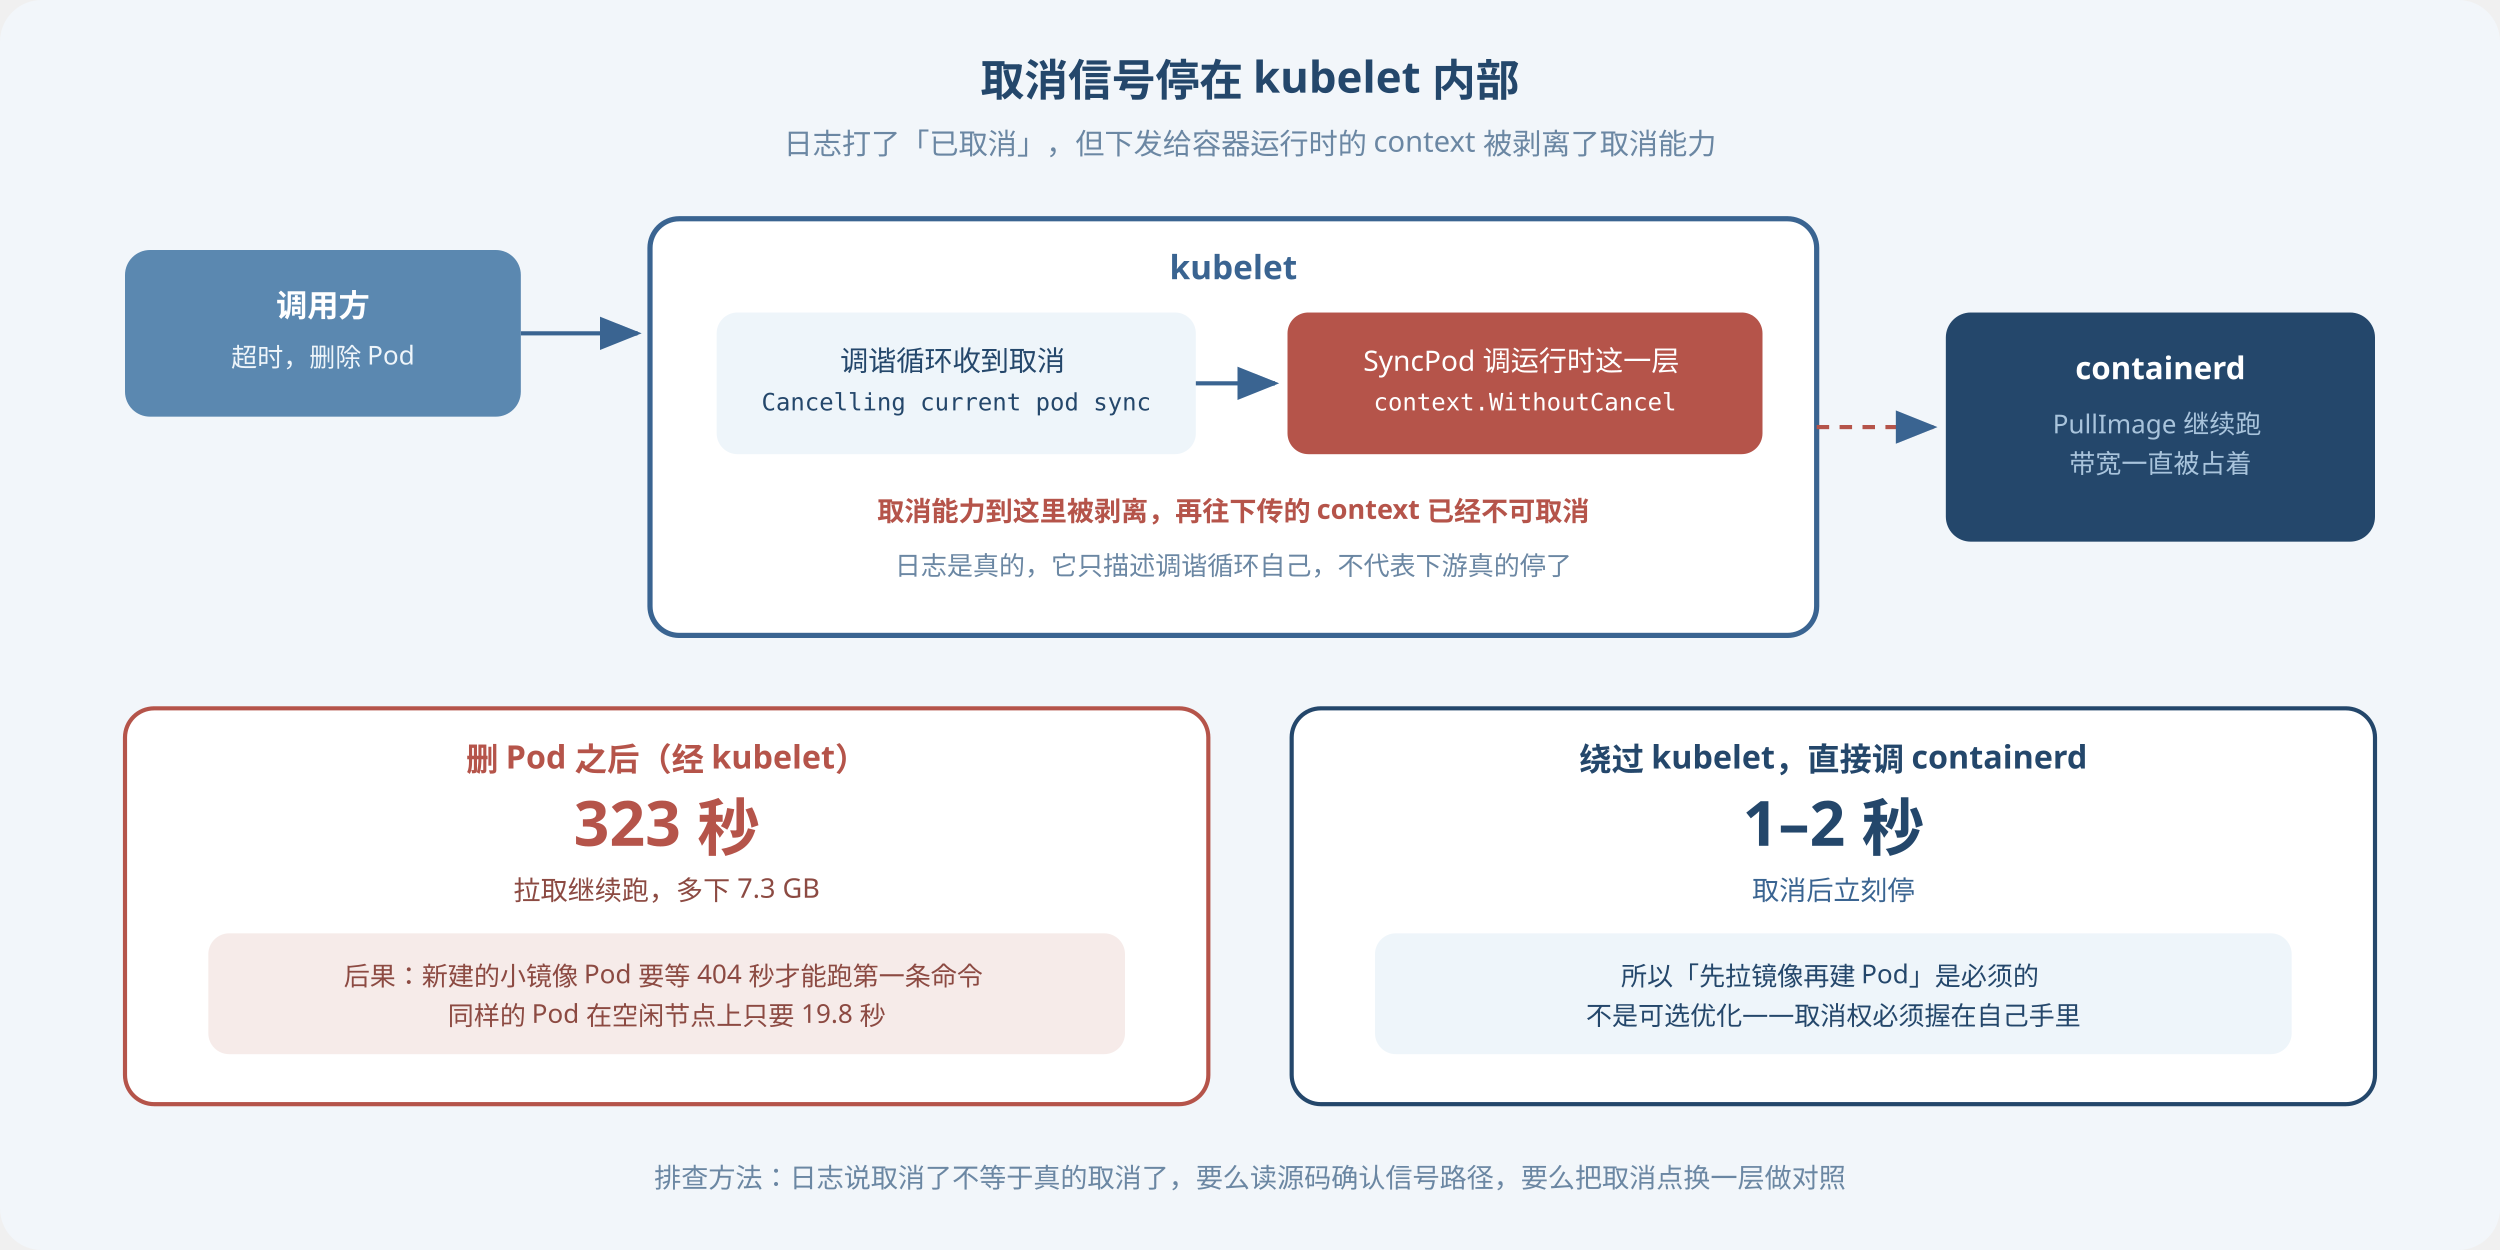
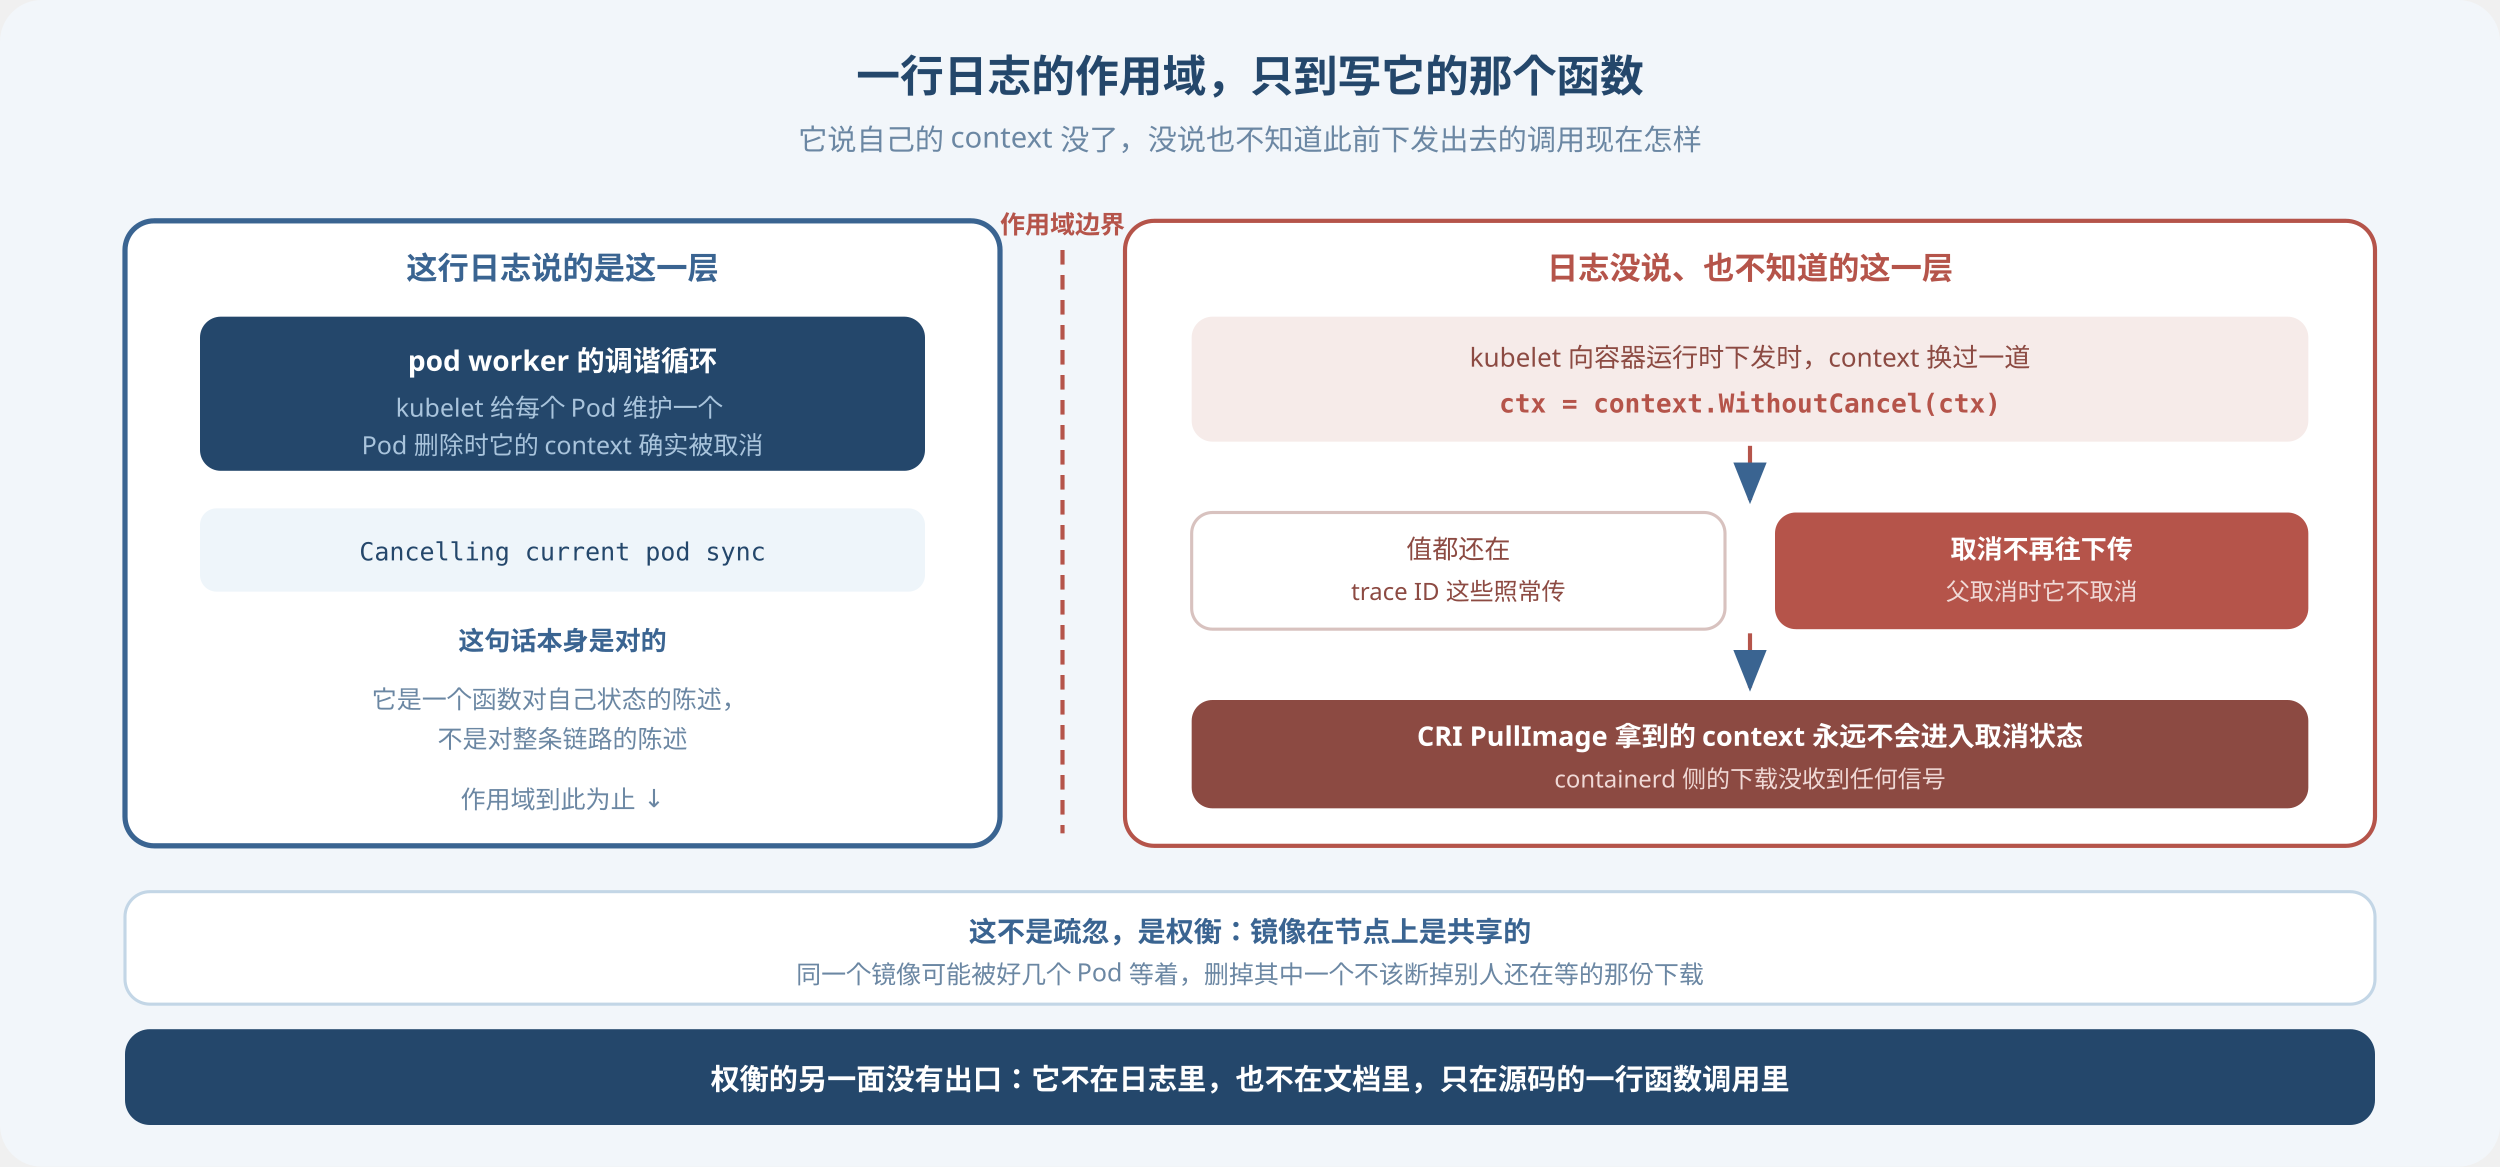
- <svg xmlns="http://www.w3.org/2000/svg" width="1200" height="600" viewBox="0 0 1200 600" font-family="PingFang SC, Hiragino Sans GB, Microsoft YaHei, sans-serif">
-   <rect width="1200" height="600" rx="20" fill="#f2f6fa" />
+ <svg xmlns="http://www.w3.org/2000/svg" width="1200" height="560" viewBox="0 0 1200 560" font-family="PingFang SC, Hiragino Sans GB, Microsoft YaHei, sans-serif">
+   <rect width="1200" height="560" rx="20" fill="#f2f6fa" />
  <defs>
-     <marker id="a3" markerWidth="10" markerHeight="8" refX="9" refY="4" orient="auto">
+     <marker id="lg" markerWidth="10" markerHeight="8" refX="9" refY="4" orient="auto">
      <path d="M0,0 L10,4 L0,8 z" fill="#3a6491" />
    </marker>
  </defs>
-   <text x="600" y="46" text-anchor="middle" font-size="21" font-weight="700" fill="#24476b">取消信号停在 kubelet 内部</text>
-   <text x="600" y="74" text-anchor="middle" font-size="14" fill="#6b87a3">日志打了「已取消」，但下发给容器运行时的 context 被剥离了取消能力</text>
-   <rect x="60" y="120" width="190" height="80" rx="12" fill="#5b88b0" />
-   <text x="155" y="152" text-anchor="middle" font-size="15" font-weight="700" fill="#ffffff">调用方</text>
-   <text x="155" y="176" text-anchor="middle" font-size="12.5" fill="#eef5fa">超时，删除 Pod</text>
-   <path d="M250,160 L306,160" stroke="#3a6491" stroke-width="2" marker-end="url(#a3)" />
-   <rect x="312" y="105" width="560" height="200" rx="14" fill="#ffffff" stroke="#3a6491" stroke-width="2.5" />
-   <text x="592" y="134" text-anchor="middle" font-size="16" font-weight="700" fill="#3a6491">kubelet</text>
-   <rect x="344" y="150" width="230" height="68" rx="10" fill="#eef5fa" />
-   <text x="459" y="178" text-anchor="middle" font-size="13.5" fill="#24476b">
-     <tspan x="459">调谐循环收到取消</tspan>
-     <tspan x="459" dy="19" font-family="monospace" font-size="11.5">Cancelling current pod sync</tspan>
+   <text x="600" y="44" text-anchor="middle" font-size="21" font-weight="700" fill="#24476b">一行日志的作用域，只到写它的那个函数</text>
+   <text x="600" y="72" text-anchor="middle" font-size="14" fill="#6b87a3">它说自己的 context 没了，没说也不知道此前下发出去的调用现在怎样</text>
+   <rect x="60" y="106" width="420" height="300" rx="14" fill="#ffffff" stroke="#3a6491" stroke-width="2.5" />
+   <text x="270" y="134" text-anchor="middle" font-size="15" font-weight="700" fill="#3a6491">这行日志说的是这一层</text>
+   <rect x="96" y="152" width="348" height="74" rx="10" fill="#24476b" />
+   <text x="270" y="178" text-anchor="middle" font-size="13.5" font-weight="700" fill="#ffffff">pod worker 的调谐循环</text>
+   <text x="270" y="200" text-anchor="middle" font-size="12" fill="#a9c4dc">
+     <tspan x="270">kubelet 给每个 Pod 维护一个</tspan>
+     <tspan x="270" dy="18">Pod 删除时它的 context 确实被取消</tspan>
  </text>
-   <path d="M574,184 L612,184" stroke="#3a6491" stroke-width="2" marker-end="url(#a3)" />
-   <rect x="618" y="150" width="228" height="68" rx="10" fill="#b5544a" />
-   <text x="732" y="178" text-anchor="middle" font-size="13.5" fill="#ffffff">
-     <tspan x="732">SyncPod 调运行时这一层</tspan>
-     <tspan x="732" dy="19" font-family="monospace" font-size="11.5">context.WithoutCancel</tspan>
+   <rect x="96" y="244" width="348" height="40" rx="8" fill="#eef5fa" />
+   <text x="270" y="269" text-anchor="middle" font-size="12" font-family="monospace" fill="#24476b">Cancelling current pod sync</text>
+   <text x="270" y="312" text-anchor="middle" font-size="12.5" font-weight="700" fill="#3a6491">这句话本身是对的</text>
+   <text x="270" y="340" text-anchor="middle" font-size="12" fill="#6b87a3">
+     <tspan x="270">它是一个函数对自己状态的陈述，</tspan>
+     <tspan x="270" dy="19">不是对整条链路的陈述</tspan>
  </text>
-   <text x="592" y="250" text-anchor="middle" font-size="13" font-weight="700" fill="#b5544a">取消能力到这里被剥离，再往下传的 context 已经不可取消</text>
-   <text x="592" y="276" text-anchor="middle" font-size="12.5" fill="#6b87a3">日志是真的，它只描述调谐循环自己，不代表下游真的停了</text>
-   <path d="M872,205 L928,205" stroke="#b5544a" stroke-width="2" stroke-dasharray="6 5" marker-end="url(#a3)" />
-   <rect x="934" y="150" width="206" height="110" rx="12" fill="#24476b" />
-   <text x="1037" y="182" text-anchor="middle" font-size="15" font-weight="700" fill="#ffffff">containerd</text>
-   <text x="1037" y="208" text-anchor="middle" font-size="12.5" fill="#a9c4dc">
-     <tspan x="1037">PullImage 继续跑</tspan>
-     <tspan x="1037" dy="19">带宽一直被占着</tspan>
-   </text>
-   <rect x="60" y="340" width="520" height="190" rx="14" fill="#ffffff" stroke="#b5544a" stroke-width="2" />
-   <text x="320" y="370" text-anchor="middle" font-size="15.5" font-weight="700" fill="#b5544a">删 Pod 之后（经 kubelet）</text>
-   <text x="320" y="406" text-anchor="middle" font-size="30" font-weight="700" fill="#b5544a">323 秒</text>
-   <text x="320" y="432" text-anchor="middle" font-size="13" fill="#8c4a42">拉取继续跑，多下 7.3 GB</text>
-   <rect x="100" y="448" width="440" height="58" rx="10" fill="#f6ebe9" />
-   <text x="320" y="473" text-anchor="middle" font-size="12.5" fill="#8c4a42">
-     <tspan x="320">后果：新建的小镜像 Pod 要等 404 秒才能跑第一条命令</tspan>
-     <tspan x="320" dy="19">同样的 Pod 在空闲节点上只要 19.8 秒</tspan>
-   </text>
-   <rect x="620" y="340" width="520" height="190" rx="14" fill="#ffffff" stroke="#24476b" stroke-width="2" />
-   <text x="880" y="370" text-anchor="middle" font-size="15.5" font-weight="700" fill="#24476b">绕过 kubelet，直接调 containerd</text>
-   <text x="880" y="406" text-anchor="middle" font-size="30" font-weight="700" fill="#24476b">1–2 秒</text>
-   <text x="880" y="432" text-anchor="middle" font-size="13" fill="#3a6491">取消后立刻停</text>
-   <rect x="660" y="448" width="440" height="58" rx="10" fill="#eef5fa" />
-   <text x="880" y="473" text-anchor="middle" font-size="12.5" fill="#24476b">
-     <tspan x="880">所以「先拉镜像再建 Pod」是必须的</tspan>
-     <tspan x="880" dy="19">不是可选优化——取消权必须握在自己手里</tspan>
-   </text>
-   <text x="600" y="570" text-anchor="middle" font-size="13" fill="#6b87a3">排查方法：日志说取消了不等于真的取消了，要么读源码确认信号路径，要么把取消点换一层做对照</text>
+   <text x="270" y="388" text-anchor="middle" font-size="12" fill="#6b87a3">作用域到此为止 ↓</text>
+   <line x1="510" y1="120" x2="510" y2="400" stroke="#b5544a" stroke-width="2" stroke-dasharray="7 5" />
+   <text x="510" y="112" text-anchor="middle" font-size="12" font-weight="700" fill="#b5544a">作用域边界</text>
+   <rect x="540" y="106" width="600" height="300" rx="14" fill="#ffffff" stroke="#b5544a" stroke-width="2" />
+   <text x="840" y="134" text-anchor="middle" font-size="15" font-weight="700" fill="#b5544a">日志没说、也不知道的这一层</text>
+   <rect x="572" y="152" width="536" height="60" rx="10" fill="#f6ebe9" />
+   <text x="840" y="176" text-anchor="middle" font-size="12.5" fill="#8c4a42">kubelet 向容器运行时下发时，context 换过一道</text>
+   <text x="840" y="198" text-anchor="middle" font-size="12.5" font-family="monospace" font-weight="700" fill="#b5544a">ctx = context.WithoutCancel(ctx)</text>
+   <path d="M840,214 L840,240" stroke="#b5544a" stroke-width="2" marker-end="url(#lg)" />
+   <rect x="572" y="246" width="256" height="56" rx="10" fill="#ffffff" stroke="#d8c2bf" stroke-width="1.5" />
+   <text x="700" y="268" text-anchor="middle" font-size="12.5" fill="#8c4a42">值都还在</text>
+   <text x="700" y="288" text-anchor="middle" font-size="11.5" fill="#8c4a42">trace ID 这些照常传</text>
+   <rect x="852" y="246" width="256" height="56" rx="10" fill="#b5544a" />
+   <text x="980" y="268" text-anchor="middle" font-size="12.5" font-weight="700" fill="#ffffff">取消不再往下传</text>
+   <text x="980" y="288" text-anchor="middle" font-size="11.5" fill="#f0d9d6">父取消时它不取消</text>
+   <path d="M840,304 L840,330" stroke="#b5544a" stroke-width="2" marker-end="url(#lg)" />
+   <rect x="572" y="336" width="536" height="52" rx="10" fill="#8c4a42" />
+   <text x="840" y="358" text-anchor="middle" font-size="13" font-weight="700" fill="#ffffff">CRI PullImage 拿到的 context 永远不会进入取消状态</text>
+   <text x="840" y="378" text-anchor="middle" font-size="11.5" fill="#f0d9d6">containerd 侧的下载没收到任何信号</text>
+   <rect x="60" y="428" width="1080" height="54" rx="12" fill="#ffffff" stroke="#c3d6e6" stroke-width="1.5" />
+   <text x="600" y="452" text-anchor="middle" font-size="13.5" font-weight="700" fill="#3a6491">这不是疏忽，是权衡：镜像在节点上是共享的</text>
+   <text x="600" y="472" text-anchor="middle" font-size="12" fill="#6b87a3">同一个镜像可能被好几个 Pod 等着，删掉其中一个不该断掉别人还在等的那份下载</text>
+   <rect x="60" y="494" width="1080" height="46" rx="12" fill="#24476b" />
+   <text x="600" y="523" text-anchor="middle" font-size="14" font-weight="700" fill="#ffffff">权衡的另一面没有出口：它不在日志里，也不在文档里，只在源码的一行函数调用里</text>
</svg>
